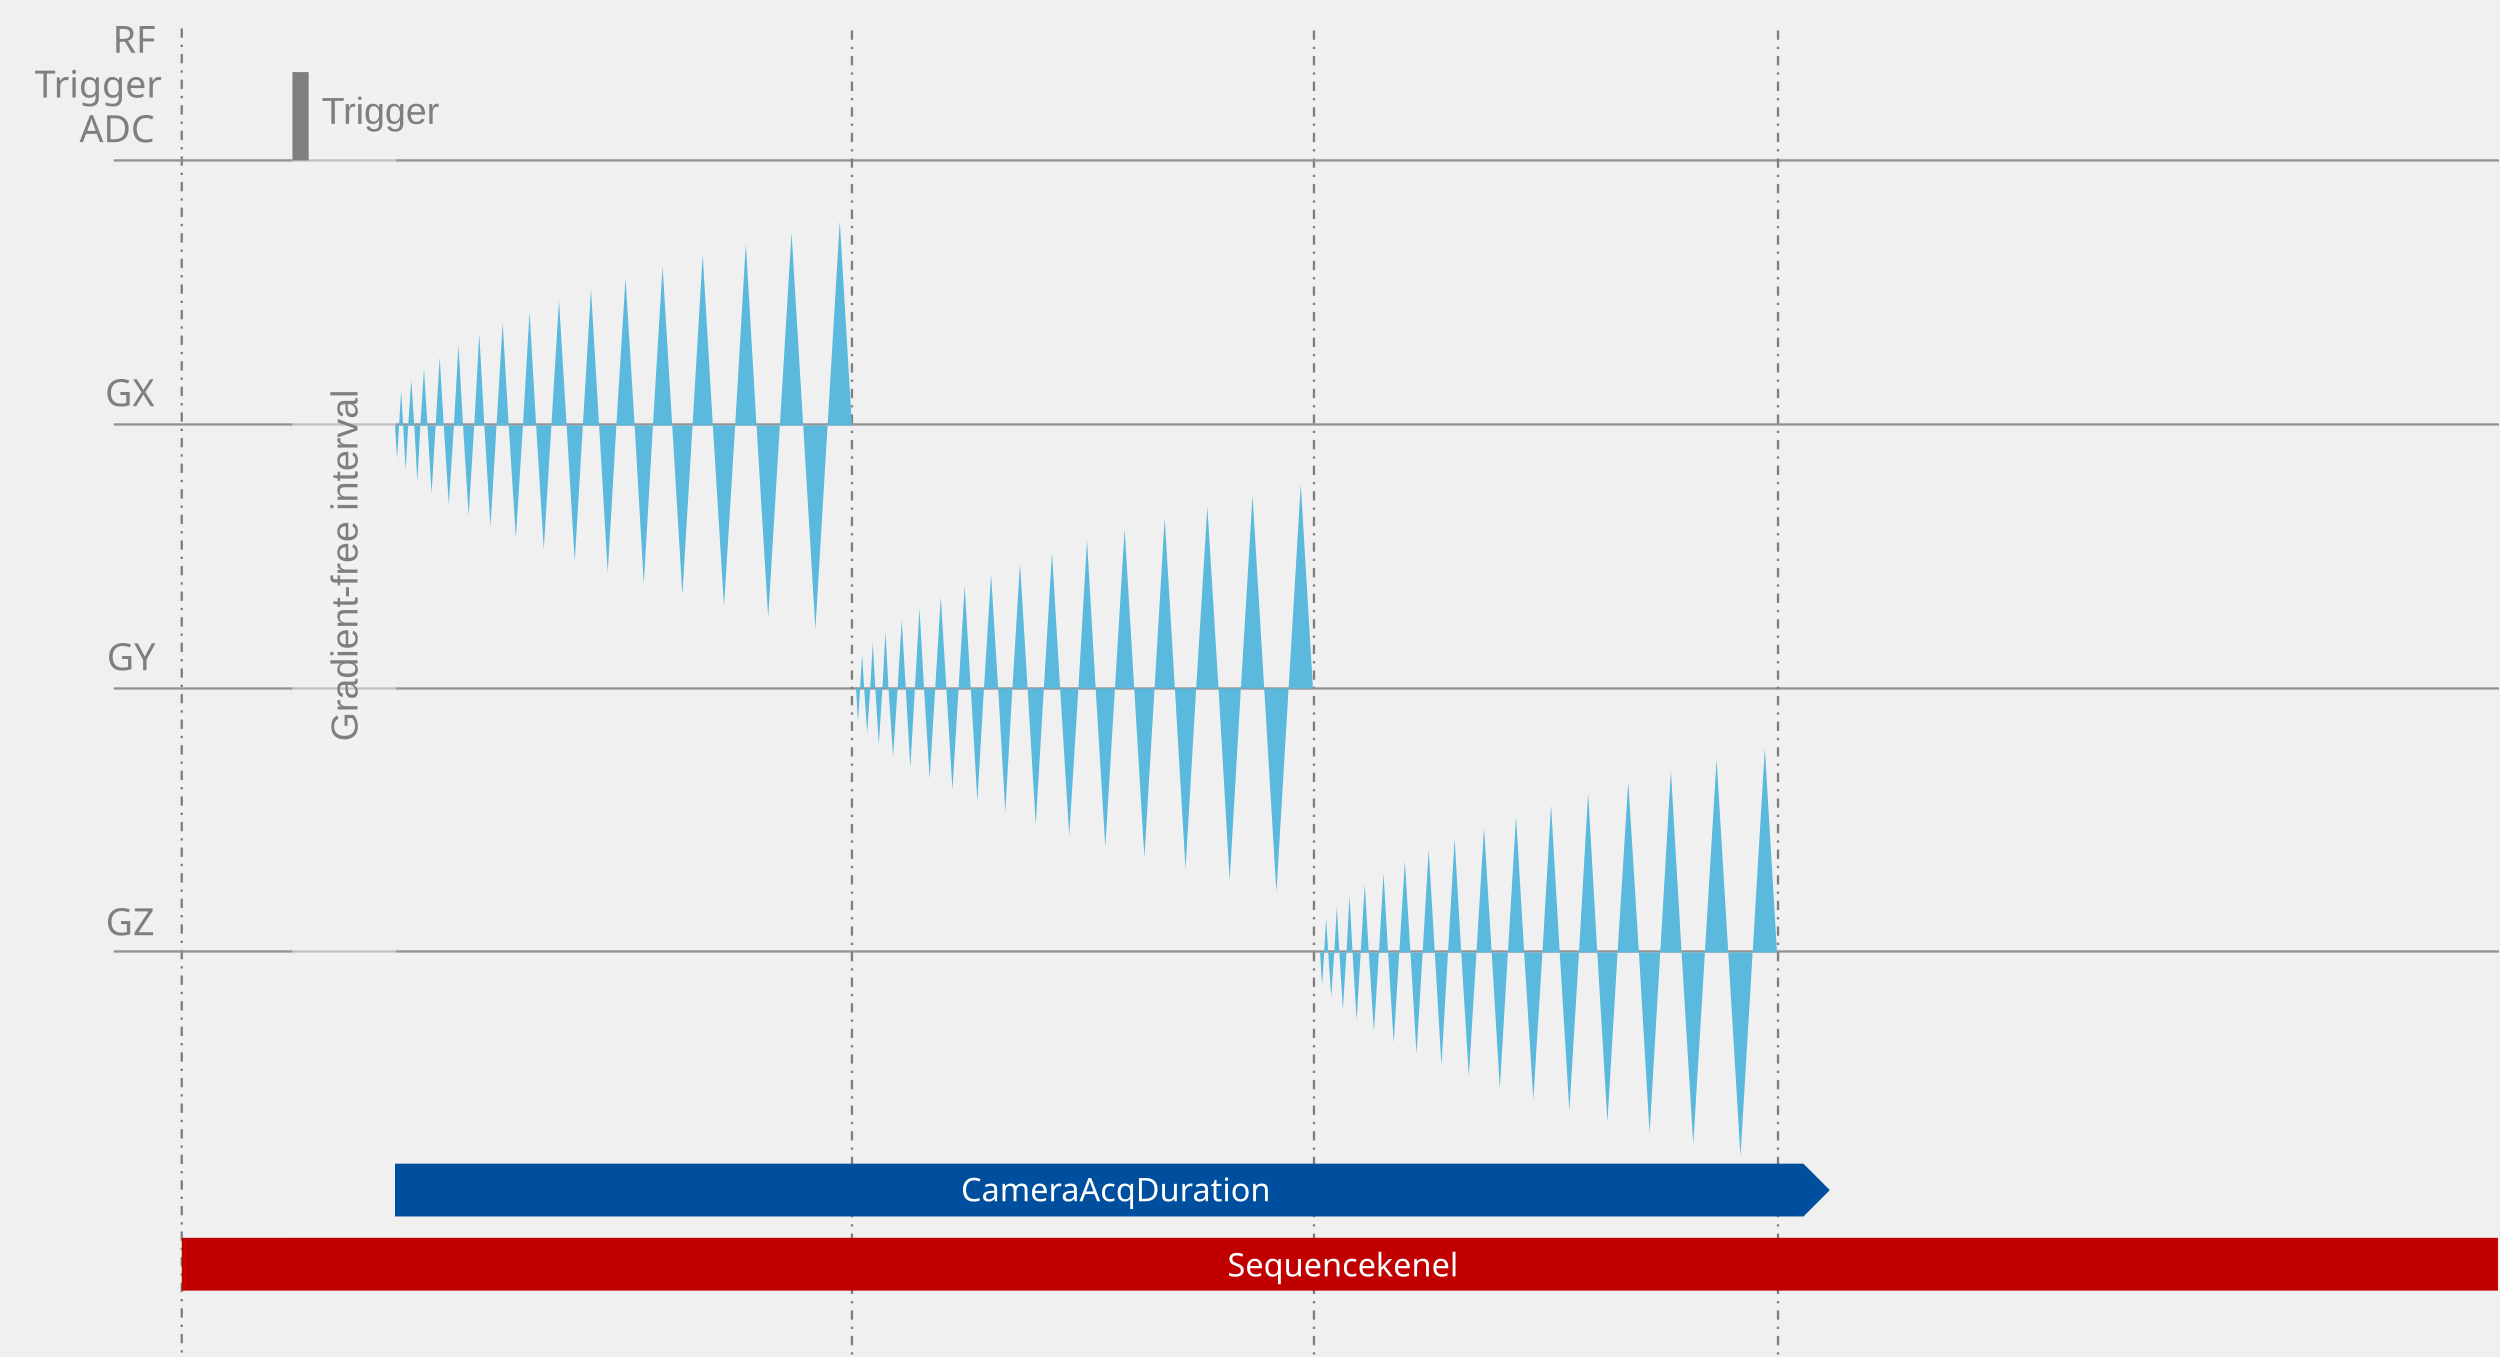
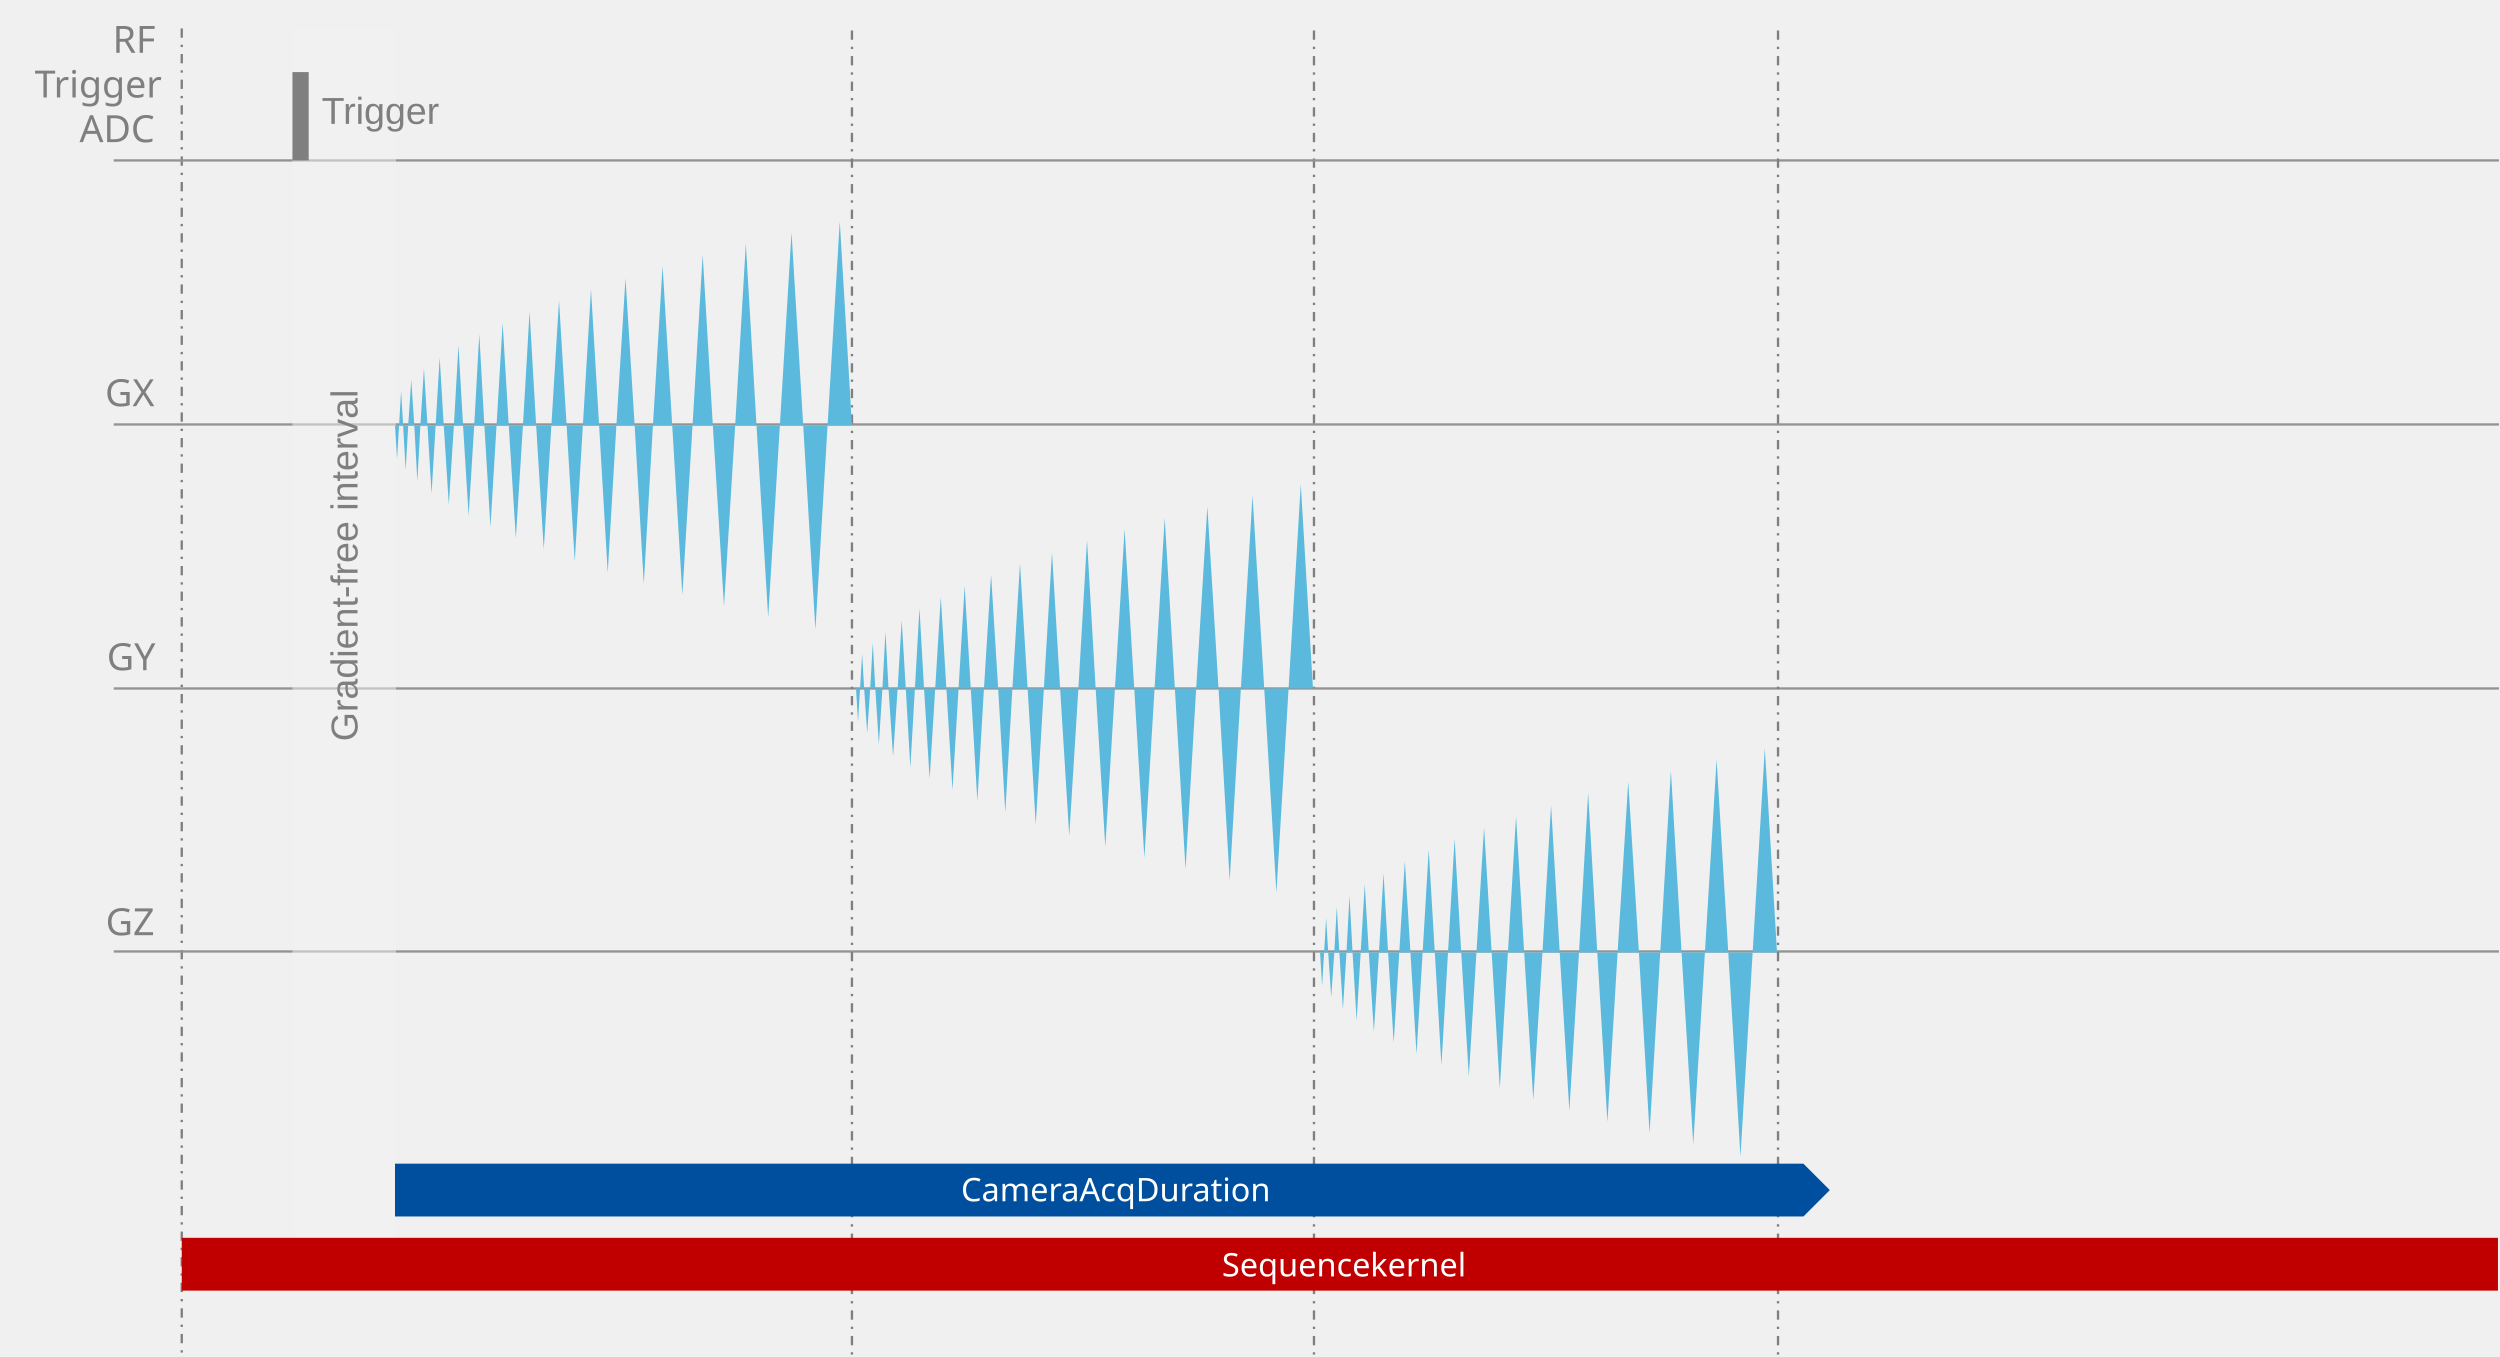
<svg xmlns="http://www.w3.org/2000/svg" width="2462" height="1336" xml:space="preserve" overflow="hidden">
  <defs>
    <clipPath id="clip0">
      <rect x="185" y="368" width="2462" height="1336" />
    </clipPath>
  </defs>
  <g clip-path="url(#clip0)" transform="translate(-185 -368)">
    <path d="M0 0 0 1304.04" stroke="#7F7F7F" stroke-width="2.292" stroke-miterlimit="8" stroke-dasharray="9.167 6.875 2.292 6.875" fill="none" fill-rule="evenodd" transform="matrix(-1 0 0 1 364 396)" />
    <path d="M0 0 0 1304.04" stroke="#7F7F7F" stroke-width="2.292" stroke-miterlimit="8" stroke-dasharray="9.167 6.875 2.292 6.875" fill="none" fill-rule="evenodd" transform="matrix(-1 0 0 1 1479 398)" />
    <path d="M0 0 2348.99 0" stroke="#939393" stroke-width="2.292" stroke-miterlimit="8" fill="none" fill-rule="evenodd" transform="matrix(1 0 0 -1 297 526)" />
    <path d="M0 0 2348.99 0" stroke="#939393" stroke-width="2.292" stroke-miterlimit="8" fill="none" fill-rule="evenodd" transform="matrix(1 0 0 -1 297 786)" />
    <path d="M0 0 2348.99 0" stroke="#939393" stroke-width="2.292" stroke-miterlimit="8" fill="none" fill-rule="evenodd" transform="matrix(1 0 0 -1 297 1046)" />
    <path d="M0 0 2348.99 0" stroke="#939393" stroke-width="2.292" stroke-miterlimit="8" fill="none" fill-rule="evenodd" transform="matrix(1 0 0 -1 297 1305)" />
    <text fill="#7F7F7F" font-family="Segoe UI,Segoe UI_MSFontService,sans-serif" font-weight="400" font-size="37" transform="matrix(1 0 0 1 295.934 420)">RF </text>
    <text fill="#7F7F7F" font-family="Segoe UI,Segoe UI_MSFontService,sans-serif" font-weight="400" font-size="37" transform="matrix(1 0 0 1 219.163 464)">Trigger </text>
    <text fill="#7F7F7F" font-family="Segoe UI,Segoe UI_MSFontService,sans-serif" font-weight="400" font-size="37" transform="matrix(1 0 0 1 263.278 508)">ADC</text>
    <text fill="#7F7F7F" font-family="Segoe UI,Segoe UI_MSFontService,sans-serif" font-weight="400" font-size="37" transform="matrix(1 0 0 1 288.486 768)">GX</text>
    <text fill="#7F7F7F" font-family="Segoe UI,Segoe UI_MSFontService,sans-serif" font-weight="400" font-size="37" transform="matrix(1 0 0 1 290.205 1028)">GY</text>
    <text fill="#7F7F7F" font-family="Segoe UI,Segoe UI_MSFontService,sans-serif" font-weight="400" font-size="37" transform="matrix(1 0 0 1 289.059 1289)">GZ</text>
    <path d="M1028 1046 1028 1046 1030.01 1079 1030.01 1079 1032 1046" fill="#5AB9DC" fill-rule="evenodd" />
    <path d="M1032 1046 1032 1046 1034 1012 1034 1012 1036 1046" fill="#5AB9DC" fill-rule="evenodd" />
    <path d="M1036 1046 1036 1046 1039 1090 1039 1090 1042 1046" fill="#5AB9DC" fill-rule="evenodd" />
    <path d="M1042 1046 1042 1046 1044.51 1001 1044.51 1001 1047 1046" fill="#5AB9DC" fill-rule="evenodd" />
    <path d="M1047 1046 1047 1046 1050.5 1101 1050.5 1101 1054 1046" fill="#5AB9DC" fill-rule="evenodd" />
    <path d="M1054 1046 1054 1046 1057.01 990 1057.01 990 1060 1046" fill="#5AB9DC" fill-rule="evenodd" />
    <path d="M1060 1046 1060 1046 1064.5 1113 1064.5 1113 1069 1046" fill="#5AB9DC" fill-rule="evenodd" />
    <path d="M1069 1046 1069 1046 1073.01 979 1073.01 979 1077 1046" fill="#5AB9DC" fill-rule="evenodd" />
    <path d="M1077 1046 1077 1046 1081.5 1124 1081.5 1124 1086 1046" fill="#5AB9DC" fill-rule="evenodd" />
    <path d="M1086 1046 1086 1046 1090.49 967 1090.49 967 1095 1046" fill="#5AB9DC" fill-rule="evenodd" />
    <path d="M1095 1046 1095 1046 1100.51 1135 1100.51 1135 1106 1046" fill="#5AB9DC" fill-rule="evenodd" />
    <path d="M1106 1046 1106 1046 1111.5 956 1111.5 956 1117 1046" fill="#5AB9DC" fill-rule="evenodd" />
    <path d="M1117 1046 1117 1046 1122.99 1146 1122.99 1146 1129 1046" fill="#5AB9DC" fill-rule="evenodd" />
    <path d="M1129 1046 1129 1046 1134.99 945 1134.99 945 1141 1046" fill="#5AB9DC" fill-rule="evenodd" />
    <path d="M1141 1046 1141 1046 1147.51 1157 1147.51 1157 1154 1046" fill="#5AB9DC" fill-rule="evenodd" />
    <path d="M1154 1046 1154 1046 1161.01 934 1161.01 934 1168 1046" fill="#5AB9DC" fill-rule="evenodd" />
    <path d="M1168 1046 1168 1046 1175.01 1168 1175.01 1168 1182 1046" fill="#5AB9DC" fill-rule="evenodd" />
    <path d="M1182 1046 1182 1046 1189.51 923 1189.51 923 1197 1046" fill="#5AB9DC" fill-rule="evenodd" />
    <path d="M1197 1046 1197 1046 1205.01 1180 1205.01 1180 1213 1046" fill="#5AB9DC" fill-rule="evenodd" />
    <path d="M1213 1046 1213 1046 1221.01 912 1221.01 912 1229 1046" fill="#5AB9DC" fill-rule="evenodd" />
    <path d="M1229 1046 1229 1046 1237.99 1191 1237.99 1191 1247 1046" fill="#5AB9DC" fill-rule="evenodd" />
    <path d="M1247 1046 1247 1046 1255.49 900 1255.49 900 1264 1046" fill="#5AB9DC" fill-rule="evenodd" />
    <path d="M1264 1046 1264 1046 1273.5 1202 1273.5 1202 1283 1046" fill="#5AB9DC" fill-rule="evenodd" />
    <path d="M1283 1046 1283 1046 1292.51 889 1292.51 889 1302 1046" fill="#5AB9DC" fill-rule="evenodd" />
    <path d="M1302 1046 1302 1046 1311.99 1213 1311.99 1213 1322 1046" fill="#5AB9DC" fill-rule="evenodd" />
    <path d="M1322 1046 1322 1046 1332 878 1332 878 1342 1046" fill="#5AB9DC" fill-rule="evenodd" />
    <path d="M1342 1046 1342 1046 1352.51 1224 1352.51 1224 1363 1046" fill="#5AB9DC" fill-rule="evenodd" />
    <path d="M1363 1046 1363 1046 1374 867 1374 867 1385 1046" fill="#5AB9DC" fill-rule="evenodd" />
    <path d="M1385 1046 1385 1046 1396.01 1235 1396.01 1235 1407 1046" fill="#5AB9DC" fill-rule="evenodd" />
    <path d="M1407 1046 1407 1046 1418.5 856 1418.5 856 1430 1046" fill="#5AB9DC" fill-rule="evenodd" />
    <path d="M1430 1046 1430 1046 1442.01 1247 1442.01 1247 1454 1046" fill="#5AB9DC" fill-rule="evenodd" />
    <path d="M1454 1046 1454 1046 1466 845 1466 845 1478 1046" fill="#5AB9DC" fill-rule="evenodd" />
    <path d="M0 0 0 1304.04" stroke="#7F7F7F" stroke-width="2.292" stroke-miterlimit="8" stroke-dasharray="9.167 6.875 2.292 6.875" fill="none" fill-rule="evenodd" transform="matrix(-1 0 0 1 1936 398)" />
    <path d="M1485 1306 1485 1306 1487.01 1339 1487.01 1339 1489 1306" fill="#5AB9DC" fill-rule="evenodd" />
    <path d="M1489 1306 1489 1306 1491 1272 1491 1272 1493 1306" fill="#5AB9DC" fill-rule="evenodd" />
    <path d="M1493 1306 1493 1306 1496 1350 1496 1350 1499 1306" fill="#5AB9DC" fill-rule="evenodd" />
    <path d="M1499 1306 1499 1306 1501.51 1261 1501.51 1261 1504 1306" fill="#5AB9DC" fill-rule="evenodd" />
    <path d="M1504 1306 1504 1306 1507.5 1362 1507.5 1362 1511 1306" fill="#5AB9DC" fill-rule="evenodd" />
    <path d="M1511 1306 1511 1306 1514.01 1250 1514.01 1250 1517 1306" fill="#5AB9DC" fill-rule="evenodd" />
    <path d="M1517 1306 1517 1306 1521 1373 1521 1373 1525 1306" fill="#5AB9DC" fill-rule="evenodd" />
    <path d="M1525 1306 1525 1306 1529.01 1239 1529.01 1239 1533 1306" fill="#5AB9DC" fill-rule="evenodd" />
    <path d="M1533 1306 1533 1306 1538 1384 1538 1384 1543 1306" fill="#5AB9DC" fill-rule="evenodd" />
    <path d="M1543 1306 1543 1306 1547.49 1228 1547.49 1228 1552 1306" fill="#5AB9DC" fill-rule="evenodd" />
    <path d="M1552 1306 1552 1306 1557.51 1395 1557.51 1395 1563 1306" fill="#5AB9DC" fill-rule="evenodd" />
    <path d="M1563 1306 1563 1306 1568.5 1216 1568.5 1216 1574 1306" fill="#5AB9DC" fill-rule="evenodd" />
    <path d="M1574 1306 1574 1306 1579.99 1406 1579.99 1406 1586 1306" fill="#5AB9DC" fill-rule="evenodd" />
    <path d="M1586 1306 1586 1306 1591.99 1205 1591.99 1205 1598 1306" fill="#5AB9DC" fill-rule="evenodd" />
    <path d="M1598 1306 1598 1306 1604.51 1417 1604.51 1417 1611 1306" fill="#5AB9DC" fill-rule="evenodd" />
    <path d="M1611 1306 1611 1306 1617.51 1194 1617.51 1194 1624 1306" fill="#5AB9DC" fill-rule="evenodd" />
    <path d="M1624 1306 1624 1306 1631.51 1428 1631.51 1428 1639 1306" fill="#5AB9DC" fill-rule="evenodd" />
    <path d="M1639 1306 1639 1306 1646.51 1183 1646.51 1183 1654 1306" fill="#5AB9DC" fill-rule="evenodd" />
    <path d="M1654 1306 1654 1306 1662.01 1440 1662.01 1440 1670 1306" fill="#5AB9DC" fill-rule="evenodd" />
    <path d="M1670 1306 1670 1306 1678.01 1172 1678.01 1172 1686 1306" fill="#5AB9DC" fill-rule="evenodd" />
    <path d="M1686 1306 1686 1306 1694.99 1451 1694.99 1451 1704 1306" fill="#5AB9DC" fill-rule="evenodd" />
    <path d="M1704 1306 1704 1306 1712.49 1161 1712.49 1161 1721 1306" fill="#5AB9DC" fill-rule="evenodd" />
    <path d="M1721 1306 1721 1306 1730.5 1462 1730.5 1462 1740 1306" fill="#5AB9DC" fill-rule="evenodd" />
    <path d="M1740 1306 1740 1306 1749.01 1149 1749.01 1149 1758 1306" fill="#5AB9DC" fill-rule="evenodd" />
    <path d="M1758 1306 1758 1306 1767.99 1473 1767.99 1473 1778 1306" fill="#5AB9DC" fill-rule="evenodd" />
    <path d="M1778 1306 1778 1306 1788.5 1138 1788.5 1138 1799 1306" fill="#5AB9DC" fill-rule="evenodd" />
    <path d="M1799 1306 1799 1306 1809.51 1484 1809.51 1484 1820 1306" fill="#5AB9DC" fill-rule="evenodd" />
    <path d="M1820 1306 1820 1306 1830.5 1127 1830.5 1127 1841 1306" fill="#5AB9DC" fill-rule="evenodd" />
    <path d="M1841 1306 1841 1306 1852.51 1495 1852.51 1495 1864 1306" fill="#5AB9DC" fill-rule="evenodd" />
    <path d="M1864 1306 1864 1306 1875.5 1116 1875.5 1116 1887 1306" fill="#5AB9DC" fill-rule="evenodd" />
    <path d="M1887 1306 1887 1306 1899.01 1507 1899.01 1507 1911 1306" fill="#5AB9DC" fill-rule="evenodd" />
    <path d="M1911 1306 1911 1306 1923 1105 1923 1105 1935 1306" fill="#5AB9DC" fill-rule="evenodd" />
    <path d="M0 0 0 1304.04" stroke="#7F7F7F" stroke-width="2.292" stroke-miterlimit="8" stroke-dasharray="9.167 6.875 2.292 6.875" fill="none" fill-rule="evenodd" transform="matrix(-1 0 0 1 1024 398)" />
    <rect x="473" y="396" width="102" height="1194" fill="#F2F2F2" fill-opacity="0.502" />
    <rect x="473" y="439" width="16" height="87" fill="#7F7F7F" />
    <text fill="#7F7F7F" font-family="Arial,Arial_MSFontService,sans-serif" font-weight="400" font-size="37" transform="matrix(-1.83697e-16 -1 1 -1.83697e-16 537.076 1098)">Gradient</text>
    <text fill="#7F7F7F" font-family="Arial,Arial_MSFontService,sans-serif" font-weight="400" font-size="37" transform="matrix(-1.83697e-16 -1 1 -1.83697e-16 537.076 957)">-</text>
    <text fill="#7F7F7F" font-family="Arial,Arial_MSFontService,sans-serif" font-weight="400" font-size="37" transform="matrix(-1.83697e-16 -1 1 -1.83697e-16 537.076 945)">free interval</text>
    <text fill="#7F7F7F" font-family="Arial,Arial_MSFontService,sans-serif" font-weight="400" font-size="37" transform="matrix(1 0 0 1 501.733 490)">Trigger</text>
    <path d="M574 787 574 787 576.009 820 576.009 820 578 787" fill="#5AB9DC" fill-rule="evenodd" />
    <path d="M578 787 578 787 580 753 580 753 582 787" fill="#5AB9DC" fill-rule="evenodd" />
    <path d="M582 787 582 787 584.5 831 584.5 831 587 787" fill="#5AB9DC" fill-rule="evenodd" />
    <path d="M587 787 587 787 590.01 742 590.01 742 593 787" fill="#5AB9DC" fill-rule="evenodd" />
    <path d="M593 787 593 787 596 842 596 842 599 787" fill="#5AB9DC" fill-rule="evenodd" />
    <path d="M599 787 599 787 602.509 731 602.509 731 606 787" fill="#5AB9DC" fill-rule="evenodd" />
    <path d="M606 787 606 787 610 854 610 854 614 787" fill="#5AB9DC" fill-rule="evenodd" />
    <path d="M614 787 614 787 618.008 720 618.008 720 622 787" fill="#5AB9DC" fill-rule="evenodd" />
    <path d="M622 787 622 787 627 865 627 865 632 787" fill="#5AB9DC" fill-rule="evenodd" />
    <path d="M632 787 632 787 636.492 708 636.492 708 641 787" fill="#5AB9DC" fill-rule="evenodd" />
    <path d="M641 787 641 787 646.509 876 646.509 876 652 787" fill="#5AB9DC" fill-rule="evenodd" />
    <path d="M652 787 652 787 657 697 657 697 662 787" fill="#5AB9DC" fill-rule="evenodd" />
    <path d="M662 787 662 787 667.992 887 667.992 887 674 787" fill="#5AB9DC" fill-rule="evenodd" />
    <path d="M674 787 674 787 679.992 686 679.992 686 686 787" fill="#5AB9DC" fill-rule="evenodd" />
    <path d="M686 787 686 787 693.009 898 693.009 898 700 787" fill="#5AB9DC" fill-rule="evenodd" />
    <path d="M700 787 700 787 706.508 675 706.508 675 713 787" fill="#5AB9DC" fill-rule="evenodd" />
    <path d="M713 787 713 787 720.509 909 720.509 909 728 787" fill="#5AB9DC" fill-rule="evenodd" />
    <path d="M728 787 728 787 735.509 664 735.509 664 743 787" fill="#5AB9DC" fill-rule="evenodd" />
    <path d="M743 787 743 787 751.008 921 751.008 921 759 787" fill="#5AB9DC" fill-rule="evenodd" />
    <path d="M759 787 759 787 767.009 653 767.009 653 775 787" fill="#5AB9DC" fill-rule="evenodd" />
    <path d="M775 787 775 787 783.492 932 783.492 932 792 787" fill="#5AB9DC" fill-rule="evenodd" />
    <path d="M792 787 792 787 800.991 642 800.991 642 810 787" fill="#5AB9DC" fill-rule="evenodd" />
    <path d="M810 787 810 787 819 943 819 943 828 787" fill="#5AB9DC" fill-rule="evenodd" />
    <path d="M828 787 828 787 837.509 630 837.509 630 847 787" fill="#5AB9DC" fill-rule="evenodd" />
    <path d="M847 787 847 787 856.992 954 856.992 954 867 787" fill="#5AB9DC" fill-rule="evenodd" />
    <path d="M867 787 867 787 877 619 877 619 887 787" fill="#5AB9DC" fill-rule="evenodd" />
    <path d="M887 787 887 787 898.009 965 898.009 965 909 787" fill="#5AB9DC" fill-rule="evenodd" />
    <path d="M909 787 909 787 919.5 608 919.5 608 930 787" fill="#5AB9DC" fill-rule="evenodd" />
    <path d="M930 787 930 787 941.508 976 941.508 976 953 787" fill="#5AB9DC" fill-rule="evenodd" />
    <path d="M953 787 953 787 964.5 597 964.5 597 976 787" fill="#5AB9DC" fill-rule="evenodd" />
    <path d="M976 787 976 787 988.009 988 988.009 988 1000 787" fill="#5AB9DC" fill-rule="evenodd" />
    <path d="M1000 787 1000 787 1012 586 1012 586 1024 787" fill="#5AB9DC" fill-rule="evenodd" />
    <rect x="364" y="1587" width="2281" height="52" fill="#C00000" />
-     <text fill="#FFFFFF" font-family="Segoe UI,Segoe UI_MSFontService,sans-serif" font-weight="400" font-size="32" transform="matrix(1 0 0 1 1393.78 1625)">Sequence </text>
-     <text fill="#FFFFFF" font-family="Segoe UI,Segoe UI_MSFontService,sans-serif" font-weight="400" font-size="32" transform="matrix(1 0 0 1 1539.87 1625)">kenel</text>
+     <text fill="#FFFFFF" font-family="Segoe UI,Segoe UI_MSFontService,sans-serif" font-weight="400" font-size="32" transform="matrix(1 0 0 1 1388.34 1625)">Sequence </text>
+     <text fill="#FFFFFF" font-family="Segoe UI,Segoe UI_MSFontService,sans-serif" font-weight="400" font-size="32" transform="matrix(1 0 0 1 1534.43 1625)">kernel</text>
    <path d="M574 1514 1961 1514 1987 1540 1961 1566 574 1566Z" fill="#004F9E" fill-rule="evenodd" />
    <text fill="#FFFFFF" font-family="Segoe UI,Segoe UI_MSFontService,sans-serif" font-weight="400" font-size="32" transform="matrix(1 0 0 1 1131.39 1551)">CameraAcqDuration</text>
  </g>
</svg>
